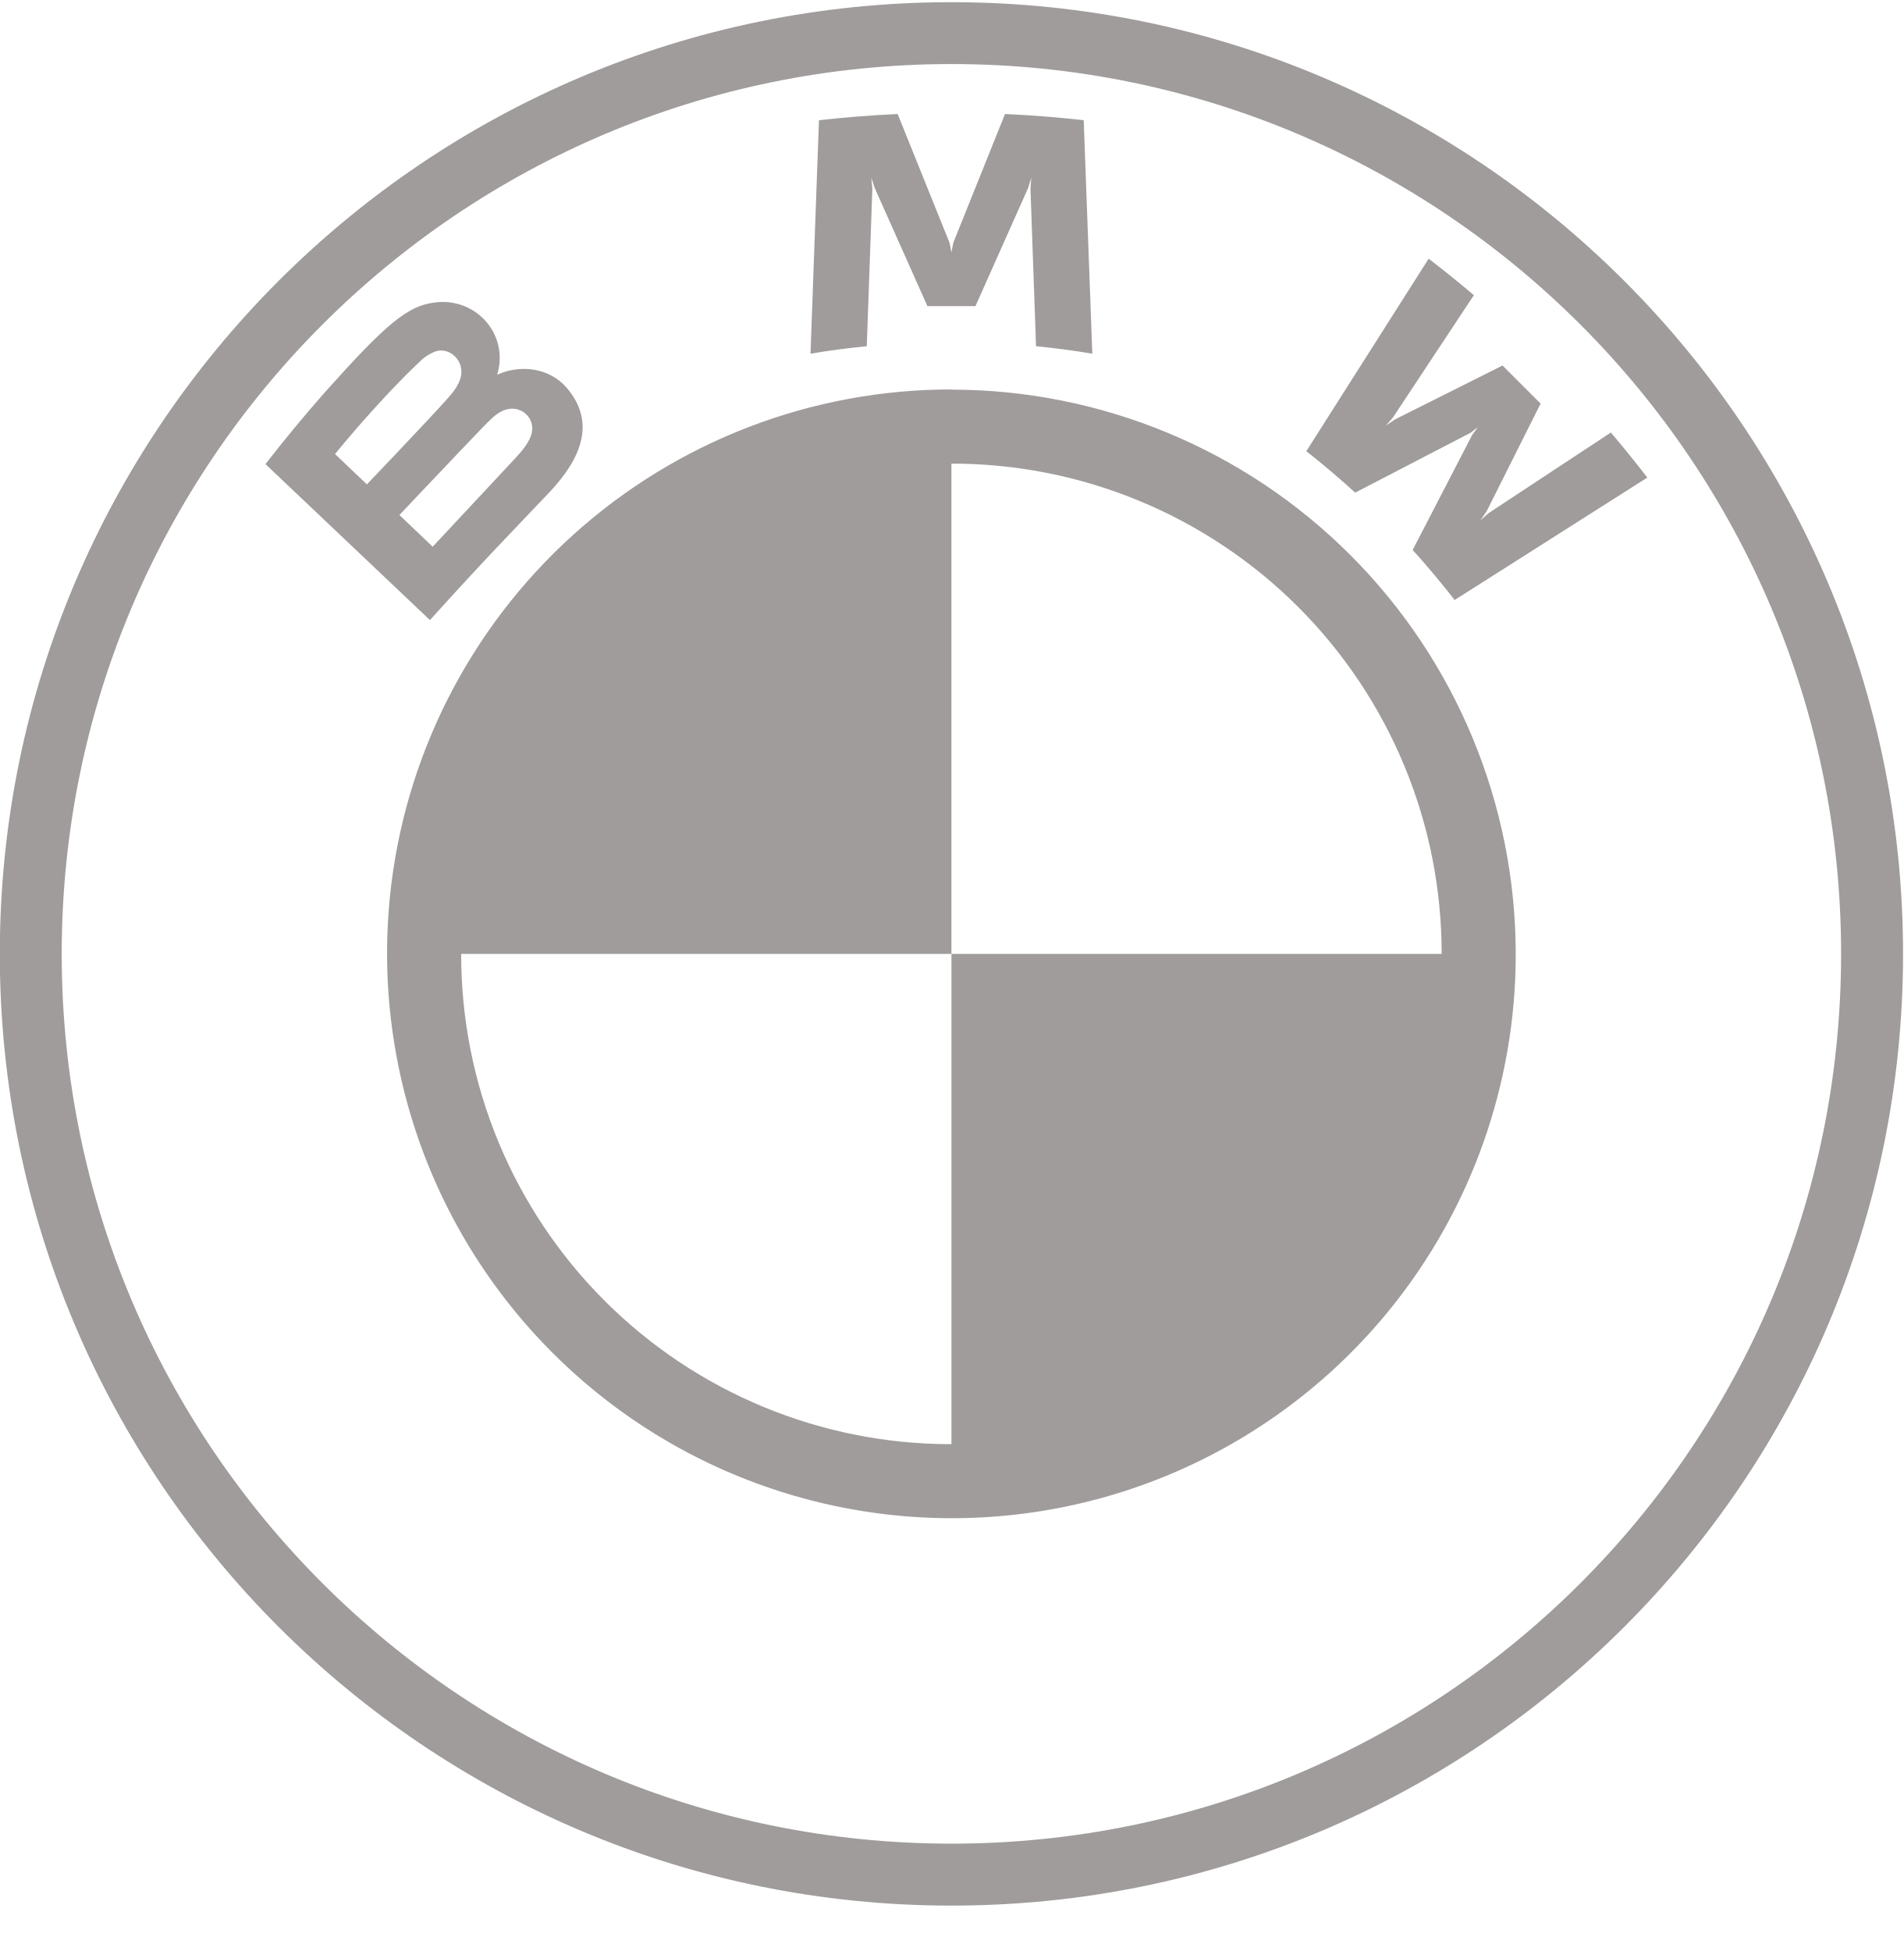
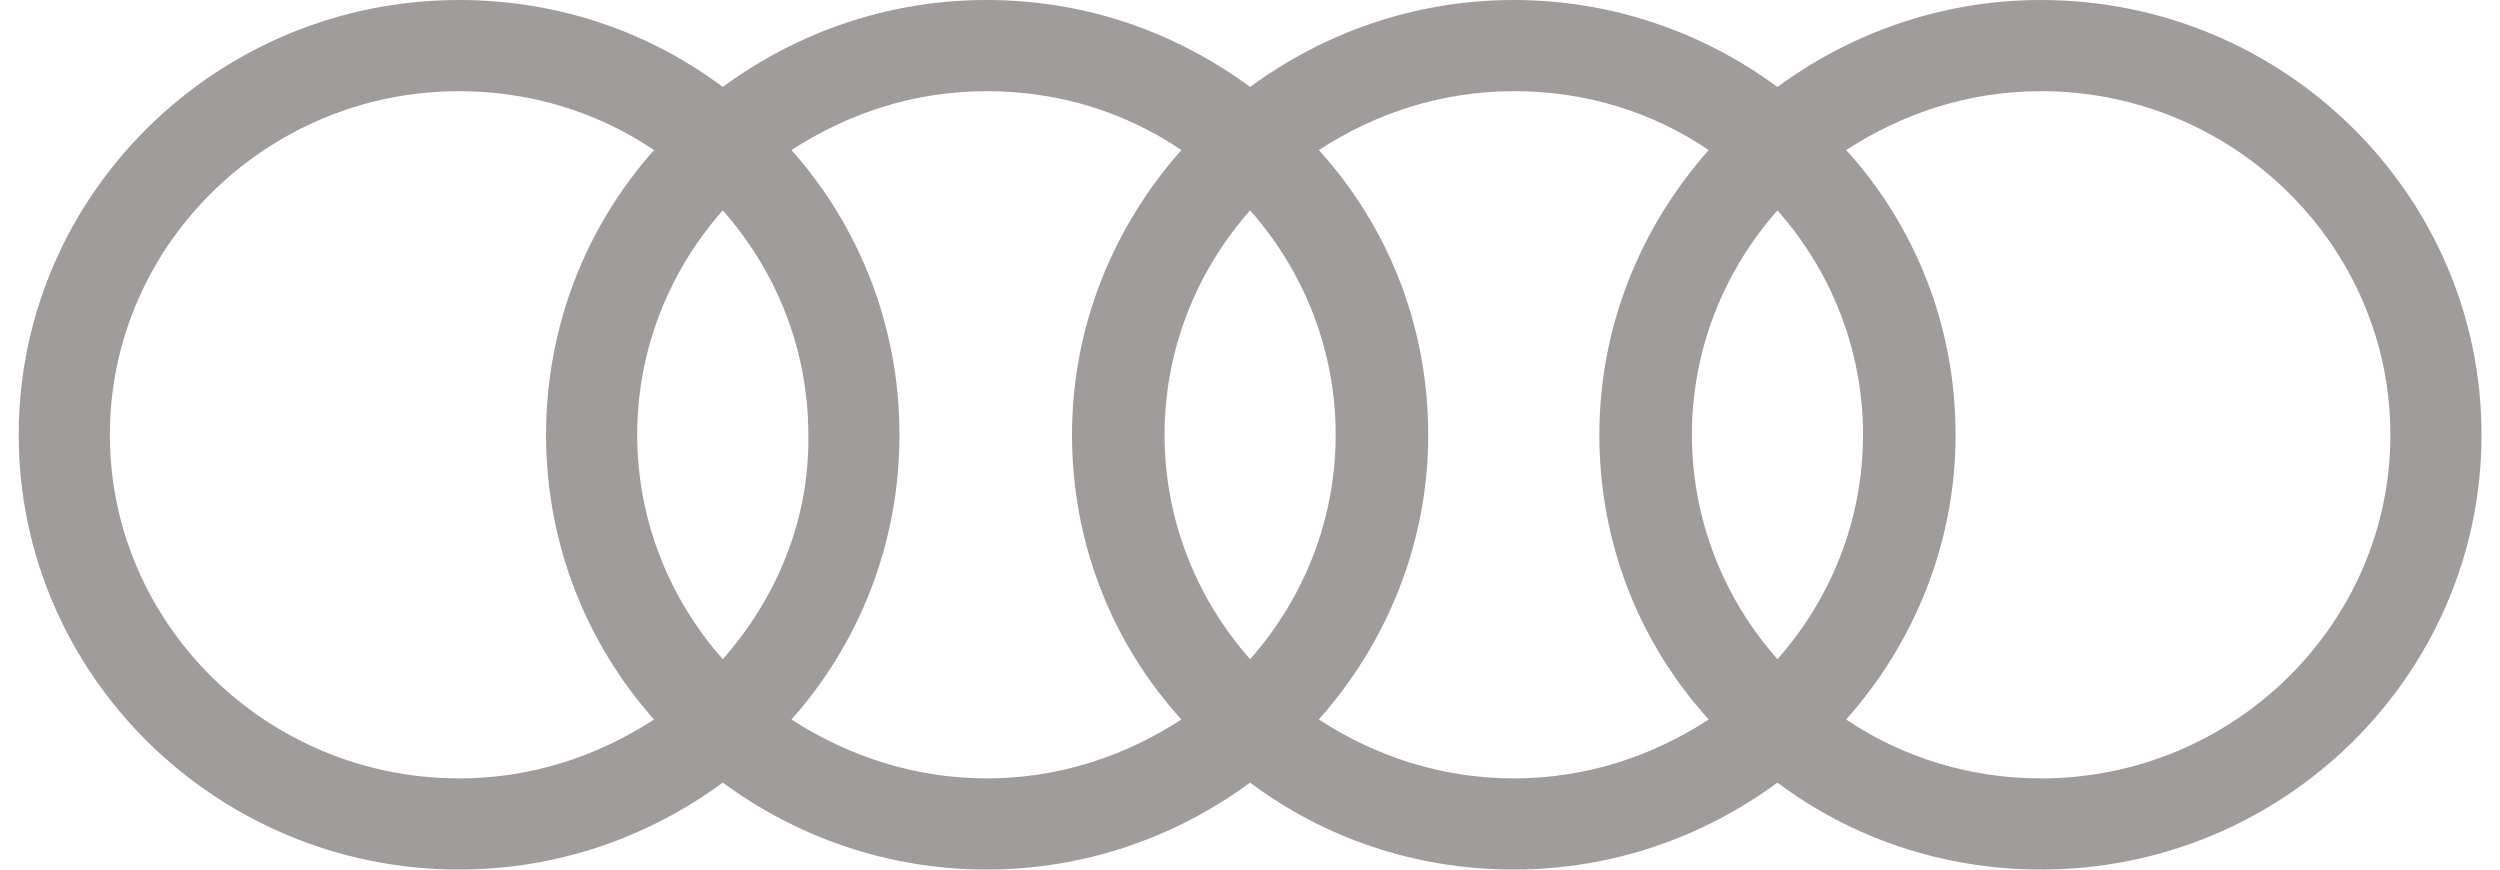
- <svg xmlns="http://www.w3.org/2000/svg" width="40" height="41" viewBox="0 0 40 41" fill="none">
-   <path d="M19.996 0.046C8.951 0.046 -0.004 9.001 -0.004 20.046C-0.004 31.091 8.951 40.046 19.996 40.046C31.041 40.046 39.996 31.091 39.996 20.046C39.996 9.001 31.041 0.046 19.996 0.046ZM19.996 1.346C30.322 1.346 38.694 9.718 38.694 20.046C38.694 30.373 30.324 38.744 19.996 38.744C9.667 38.744 1.297 30.373 1.297 20.046C1.297 9.719 9.669 1.346 19.996 1.346ZM18.866 2.396C18.317 2.421 17.766 2.464 17.212 2.526L17.034 7.433C17.426 7.366 17.821 7.314 18.217 7.276L18.334 3.963L18.312 3.734L18.384 3.951L19.491 6.433H20.501L21.607 3.953L21.674 3.734L21.657 3.963L21.774 7.276C22.161 7.313 22.562 7.366 22.957 7.433L22.776 2.526C22.226 2.464 21.675 2.421 21.122 2.396L20.034 5.104L19.996 5.304L19.957 5.104L18.866 2.396ZM30.026 5.436L27.454 9.483C27.779 9.733 28.207 10.101 28.482 10.353L30.904 9.096L31.057 8.981L30.942 9.138L29.689 11.559C29.961 11.851 30.352 12.323 30.572 12.609L34.622 10.036C34.374 9.715 34.118 9.399 33.856 9.089L31.291 10.779L31.116 10.933L31.246 10.741L32.379 8.481L31.579 7.681L29.319 8.814L29.127 8.944L29.279 8.768L30.976 6.203C30.676 5.949 30.391 5.718 30.026 5.436ZM9.162 6.354C8.562 6.416 8.099 6.826 6.841 8.229C6.404 8.724 5.984 9.232 5.579 9.753L9.036 13.031C10.181 11.764 10.646 11.294 11.549 10.343C12.187 9.668 12.549 8.893 11.909 8.148C11.562 7.744 10.979 7.656 10.492 7.856L10.446 7.873L10.462 7.829C10.522 7.608 10.516 7.374 10.444 7.157C10.372 6.939 10.237 6.748 10.057 6.606C9.932 6.507 9.789 6.434 9.635 6.391C9.481 6.348 9.321 6.334 9.162 6.354ZM9.172 7.379C9.399 7.318 9.634 7.479 9.686 7.713C9.739 7.946 9.592 8.166 9.429 8.349C9.062 8.766 7.711 10.179 7.711 10.179L7.041 9.541C7.736 8.691 8.476 7.918 8.811 7.611C8.911 7.506 9.035 7.427 9.172 7.379ZM19.996 8.184C17.06 8.183 14.227 9.271 12.048 11.238C9.868 13.205 8.495 15.91 8.196 18.831V18.834C8.007 20.687 8.258 22.559 8.926 24.297C9.595 26.035 10.664 27.592 12.046 28.841C13.427 30.09 15.084 30.996 16.88 31.486C18.677 31.976 20.564 32.037 22.389 31.663C25.064 31.114 27.467 29.657 29.192 27.541C30.917 25.424 31.858 22.777 31.856 20.046C31.853 16.901 30.603 13.886 28.379 11.663C26.156 9.439 23.14 8.19 19.996 8.188V8.184ZM10.767 8.588C10.847 8.587 10.925 8.611 11.001 8.659C11.147 8.758 11.214 8.926 11.177 9.093C11.134 9.291 10.969 9.478 10.836 9.623L9.094 11.489L8.394 10.823C8.394 10.823 9.706 9.436 10.136 8.991C10.306 8.814 10.416 8.708 10.532 8.649C10.604 8.61 10.686 8.589 10.767 8.588ZM19.996 9.743C21.349 9.741 22.69 10.007 23.94 10.524C25.191 11.041 26.328 11.8 27.285 12.757C28.242 13.714 29 14.851 29.518 16.101C30.035 17.352 30.3 18.693 30.299 20.046H19.996V30.349C18.642 30.351 17.302 30.085 16.051 29.568C14.8 29.051 13.664 28.292 12.707 27.335C11.749 26.378 10.991 25.242 10.473 23.991C9.956 22.74 9.691 21.4 9.692 20.046H19.996V9.743Z" fill="#A09C9C" />
+ <svg xmlns="http://www.w3.org/2000/svg" width="115" height="40" viewBox="0 0 115 40" fill="none">
+   <path d="M93.892 0C89.376 0 85.183 1.484 81.763 4C78.344 1.484 74.15 0 69.634 0C65.118 0 60.925 1.484 57.505 4C54.086 1.484 49.957 0 45.376 0C40.86 0 36.666 1.484 33.247 4C29.892 1.484 25.699 0 21.118 0C9.957 0 0.86 8.968 0.86 20C0.86 31.032 9.957 40 21.118 40C25.634 40 29.828 38.516 33.247 36C36.666 38.516 40.86 40 45.376 40C49.892 40 54.086 38.516 57.505 36C60.86 38.516 65.054 40 69.634 40C74.15 40 78.344 38.516 81.763 36C85.118 38.516 89.312 40 93.892 40C105.054 40 114.15 31.032 114.15 20C114.15 8.968 105.054 0 93.892 0ZM81.763 30.323C79.312 27.548 77.828 23.936 77.828 20C77.828 16.064 79.312 12.452 81.763 9.677C84.215 12.452 85.699 16.064 85.699 20C85.699 23.936 84.215 27.548 81.763 30.323ZM57.505 30.323C55.054 27.548 53.57 23.936 53.57 20C53.57 16.064 55.054 12.452 57.505 9.677C59.957 12.452 61.441 16.064 61.441 20C61.441 23.936 59.957 27.548 57.505 30.323ZM33.247 30.323C30.796 27.548 29.312 23.936 29.312 20C29.312 16.064 30.796 12.452 33.247 9.677C35.699 12.452 37.183 16.064 37.183 20C37.247 23.936 35.699 27.548 33.247 30.323ZM5.054 20C5.054 11.29 12.279 4.194 21.118 4.194C24.409 4.194 27.505 5.161 30.086 6.903C26.989 10.387 25.118 14.968 25.118 20C25.118 25.032 26.989 29.613 30.086 33.097C27.505 34.774 24.473 35.806 21.118 35.806C12.279 35.806 5.054 28.71 5.054 20ZM36.408 33.097C39.505 29.613 41.376 25.032 41.376 20C41.376 14.968 39.505 10.387 36.408 6.903C38.989 5.226 42.021 4.194 45.376 4.194C48.731 4.194 51.763 5.161 54.344 6.903C51.247 10.387 49.312 14.968 49.312 20C49.312 25.032 51.183 29.613 54.344 33.097C51.763 34.774 48.731 35.806 45.376 35.806C42.086 35.806 38.989 34.774 36.408 33.097ZM60.666 33.097C63.763 29.613 65.699 25.032 65.699 20C65.699 14.968 63.828 10.387 60.666 6.903C63.247 5.226 66.279 4.194 69.634 4.194C72.989 4.194 76.021 5.161 78.602 6.903C75.505 10.387 73.57 14.968 73.57 20C73.57 25.032 75.441 29.613 78.602 33.097C76.021 34.774 72.989 35.806 69.634 35.806C66.279 35.806 63.247 34.774 60.666 33.097ZM93.892 35.806C90.602 35.806 87.505 34.839 84.925 33.097C88.021 29.613 89.957 25.032 89.957 20C89.957 14.968 88.086 10.387 84.925 6.903C87.505 5.226 90.537 4.194 93.892 4.194C102.731 4.194 109.957 11.29 109.957 20C109.957 28.71 102.731 35.806 93.892 35.806Z" fill="#A09C9C" />
</svg>
